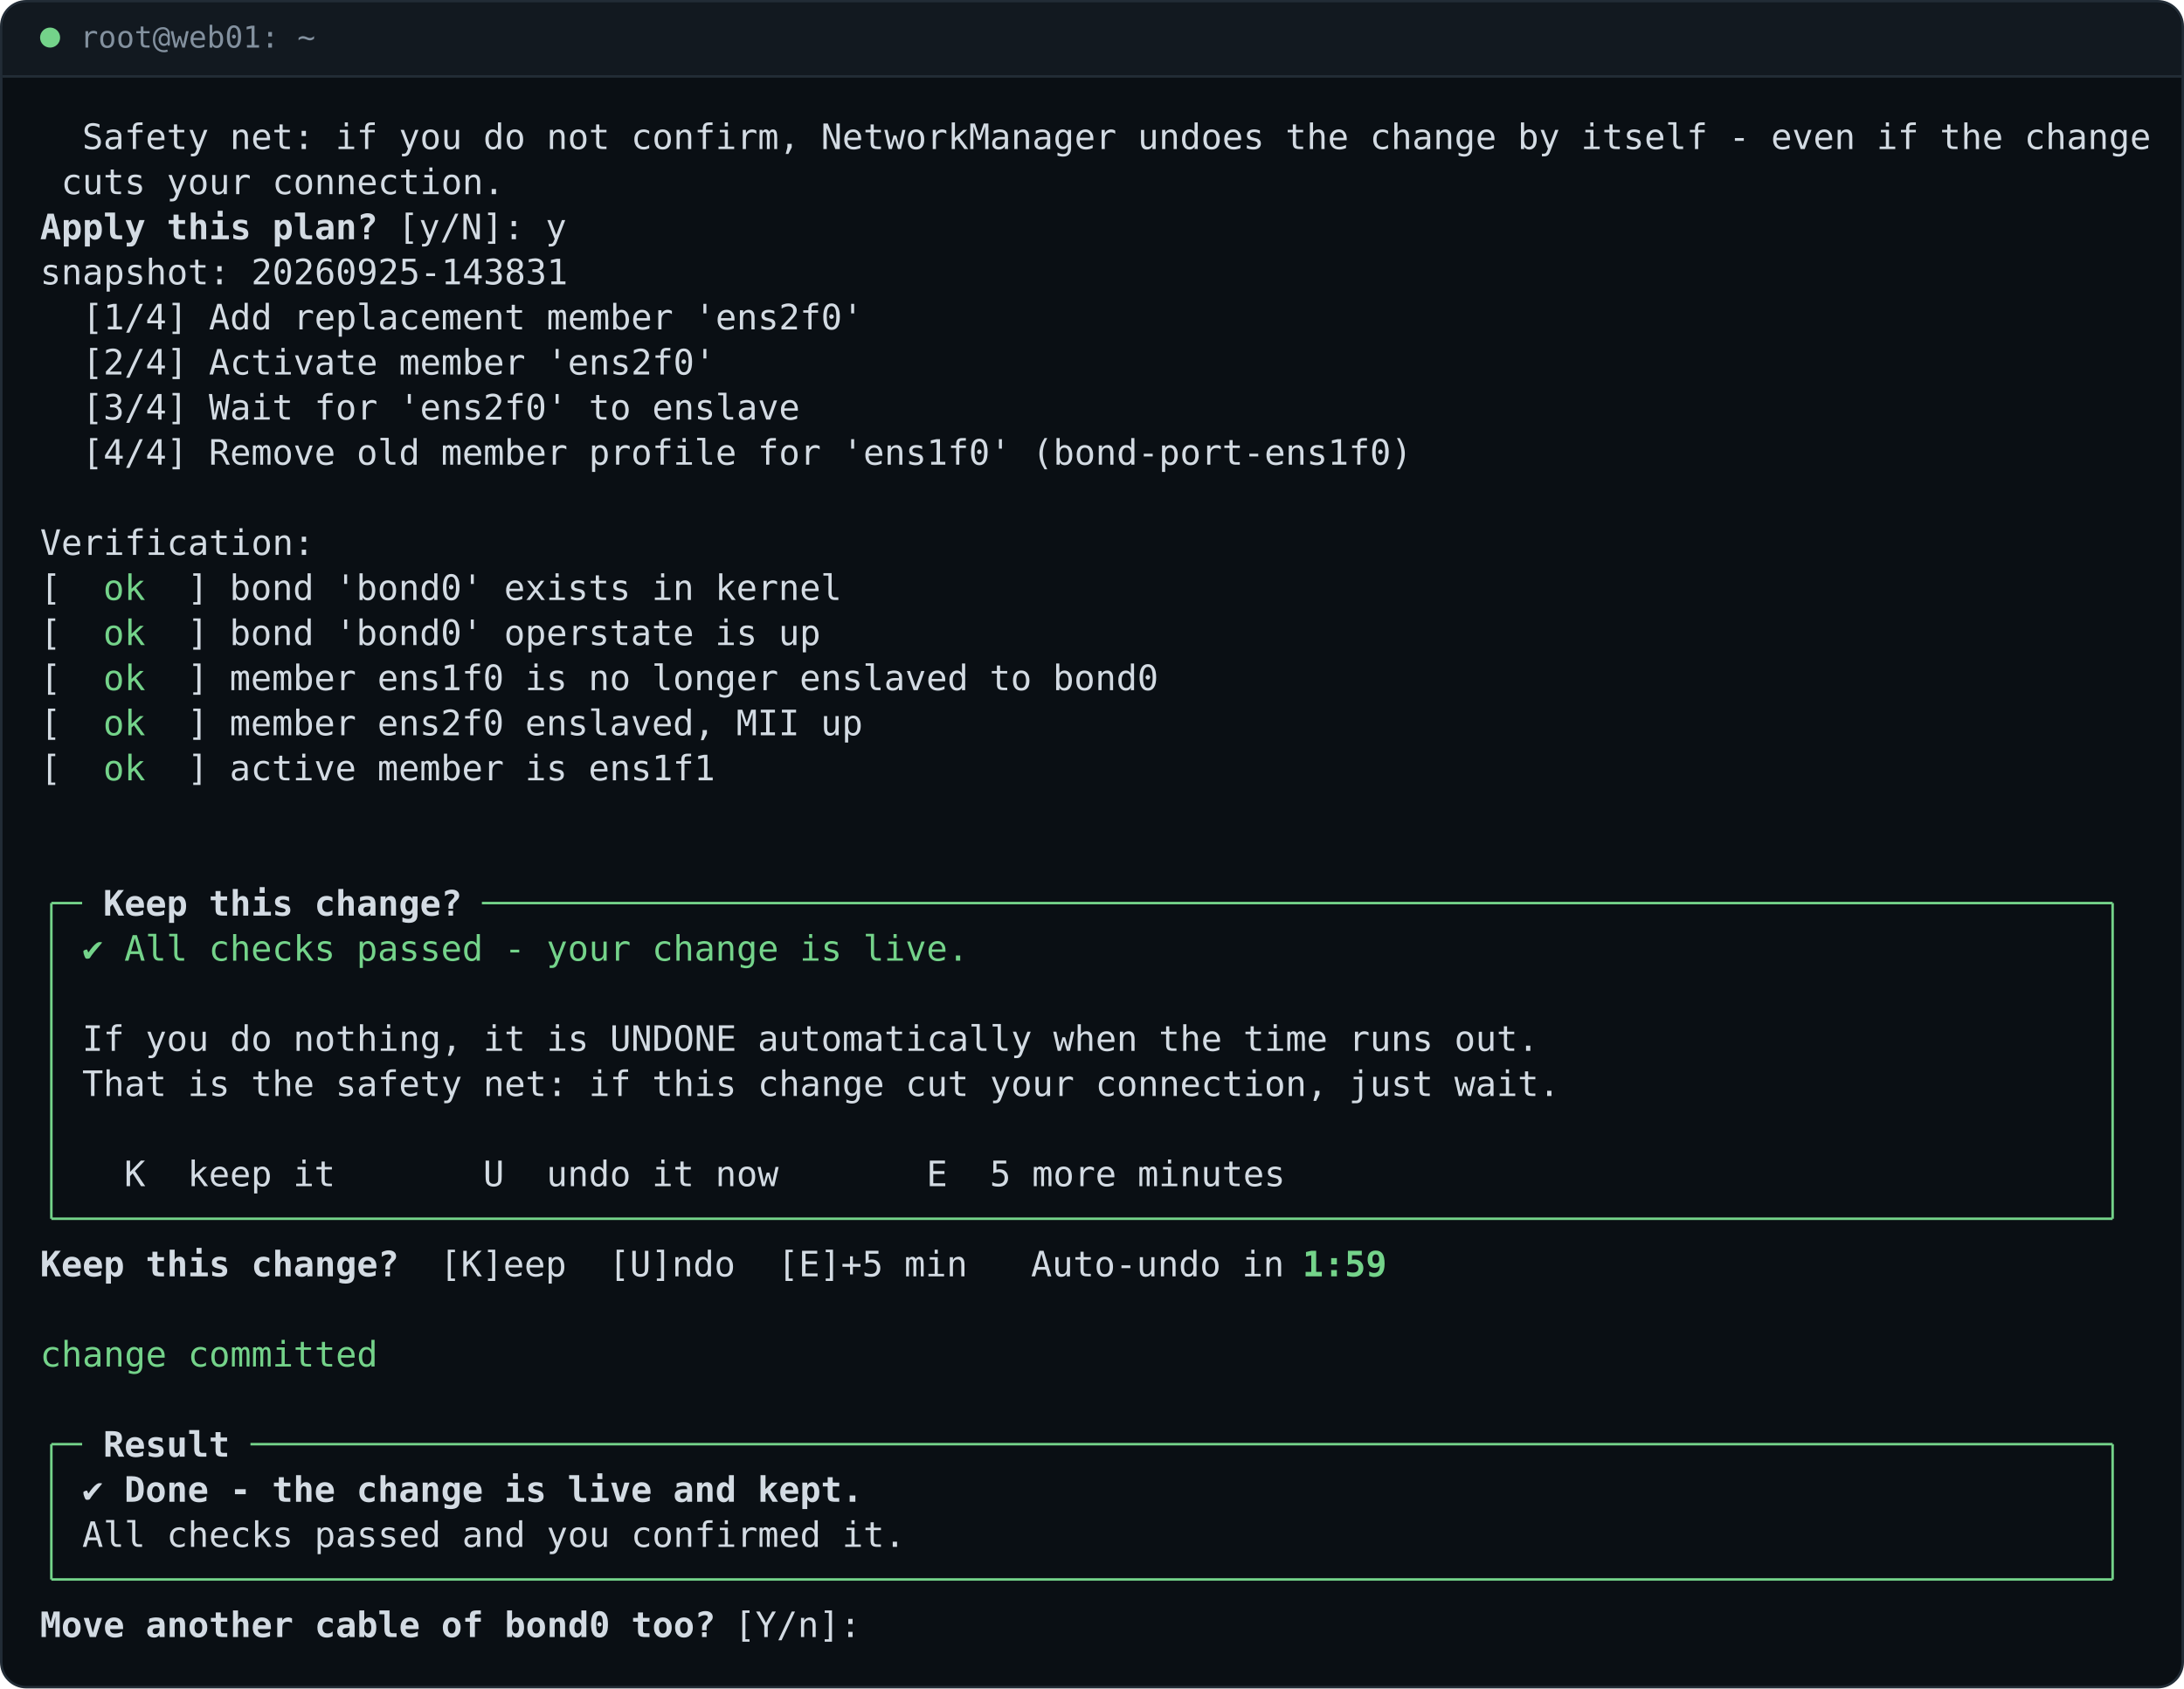
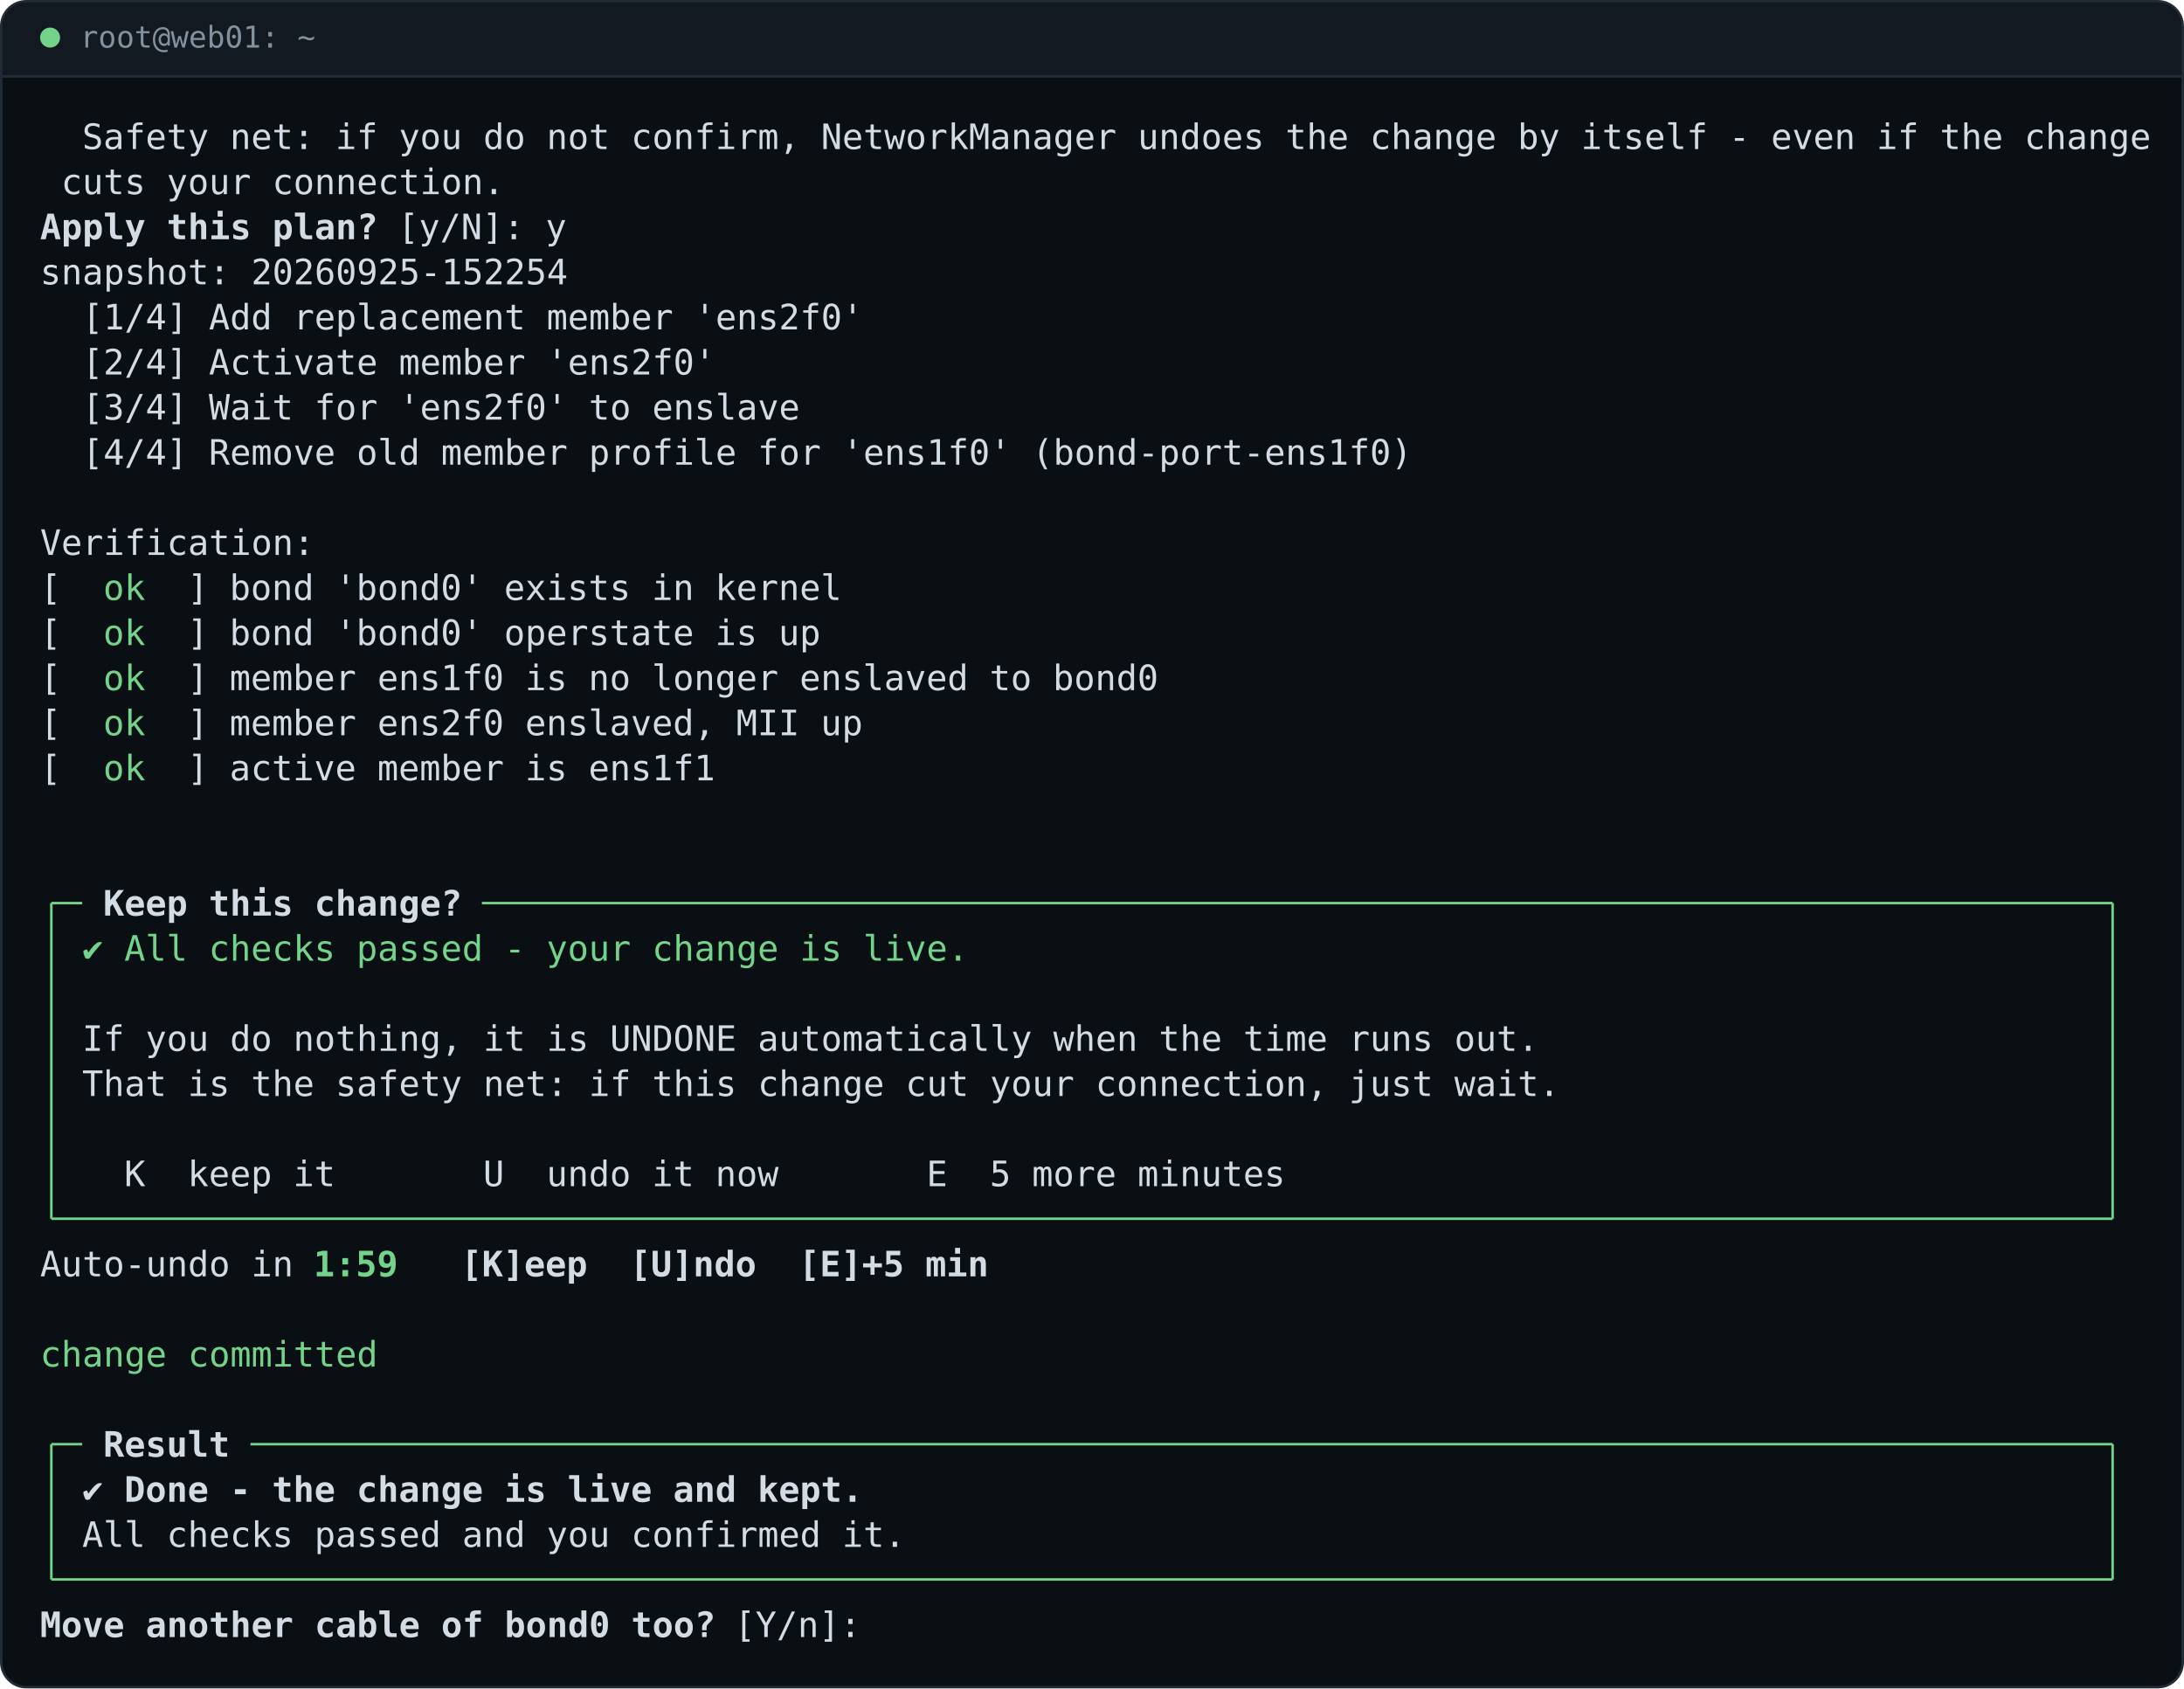
<svg xmlns="http://www.w3.org/2000/svg" viewBox="0 0 872 674" width="872" height="674" role="img" xml:space="preserve">
  <style>text{font-family:ui-monospace,SFMono-Regular,"SF Mono",Menlo,Consolas,"DejaVu Sans Mono","Liberation Mono",monospace;font-size:14px;white-space:pre}.bar{font-size:12px;fill:#83919F}</style>
  <g fill="#D3DBE3">
    <rect x=".5" y=".5" width="871" height="673" rx="10" fill="#0A0F14" stroke="#222C36" />
    <path d="M1 30 V11 A10 10 0 0 1 11 1 H861 A10 10 0 0 1 871 11 V30 Z" fill="#121920" />
    <path d="M1 30.5 H871" stroke="#222C36" />
    <circle cx="20" cy="15" r="4" fill="#74D38A" />
    <text x="32" y="19" class="bar">root@web01: ~</text>
    <path d="M20.5 360.5H32.8M192.4 360.5H843.5M20.5 486.5H843.5M20.5 576.5H32.8M100 576.5H843.5M20.5 630.5H843.5M20.5 360.5V486.5M20.5 576.5V630.5M843.5 360.5V486.5M843.5 576.5V630.5" stroke="#74D38A" stroke-width="1" fill="none" />
    <text x="32.8" y="59.5" textLength="823.2">Safety net: if you do not confirm, NetworkManager undoes the change by itself - even if the change</text>
    <text x="24.4" y="77.5" textLength="176.4">cuts your connection.</text>
    <text x="16" y="95.5" textLength="134.4" font-weight="700">Apply this plan?</text>
    <text x="158.8" y="95.5" textLength="67.2">[y/N]: y</text>
-     <text x="16" y="113.5" textLength="210">snapshot: 20260925-143831</text>
+     <text x="16" y="113.5" textLength="210">snapshot: 20260925-152254</text>
    <text x="32.8" y="131.5" textLength="310.8">[1/4] Add replacement member 'ens2f0'</text>
    <text x="32.8" y="149.5" textLength="252">[2/4] Activate member 'ens2f0'</text>
    <text x="32.8" y="167.5" textLength="285.6">[3/4] Wait for 'ens2f0' to enslave</text>
    <text x="32.8" y="185.5" textLength="529.2">[4/4] Remove old member profile for 'ens1f0' (bond-port-ens1f0)</text>
    <text x="16" y="221.5" textLength="109.2">Verification:</text>
    <text x="16" y="239.5" textLength="8.4">[</text>
    <text x="41.2" y="239.5" textLength="16.8" fill="#74D38A">ok</text>
    <text x="74.8" y="239.5" textLength="260.4">] bond 'bond0' exists in kernel</text>
    <text x="16" y="257.5" textLength="8.4">[</text>
    <text x="41.2" y="257.5" textLength="16.8" fill="#74D38A">ok</text>
    <text x="74.8" y="257.5" textLength="252">] bond 'bond0' operstate is up</text>
    <text x="16" y="275.5" textLength="8.4">[</text>
    <text x="41.2" y="275.5" textLength="16.8" fill="#74D38A">ok</text>
    <text x="74.8" y="275.5" textLength="386.4">] member ens1f0 is no longer enslaved to bond0</text>
    <text x="16" y="293.5" textLength="8.4">[</text>
    <text x="41.2" y="293.5" textLength="16.8" fill="#74D38A">ok</text>
    <text x="74.8" y="293.5" textLength="268.8">] member ens2f0 enslaved, MII up</text>
    <text x="16" y="311.5" textLength="8.4">[</text>
    <text x="41.2" y="311.5" textLength="16.8" fill="#74D38A">ok</text>
    <text x="74.8" y="311.5" textLength="210">] active member is ens1f1</text>
    <text x="41.2" y="365.5" textLength="142.8" font-weight="700">Keep this change?</text>
    <text x="37" y="383.5" text-anchor="middle" fill="#74D38A">✔︎</text>
    <text x="49.6" y="383.5" textLength="336" fill="#74D38A">All checks passed - your change is live.</text>
    <text x="32.8" y="419.5" textLength="579.6">If you do nothing, it is UNDONE automatically when the time runs out.</text>
    <text x="32.8" y="437.5" textLength="588">That is the safety net: if this change cut your connection, just wait.</text>
    <text x="49.6" y="473.5" textLength="462">K  keep it       U  undo it now       E  5 more minutes</text>
-     <text x="16" y="509.5" textLength="142.8" font-weight="700">Keep this change?</text>
-     <text x="175.6" y="509.5" textLength="336">[K]eep  [U]ndo  [E]+5 min   Auto-undo in</text>
-     <text x="520" y="509.5" textLength="33.6" fill="#74D38A" font-weight="700">1:59</text>
+     <text x="16" y="509.5" textLength="100.8">Auto-undo in</text>
+     <text x="125.2" y="509.5" textLength="33.6" fill="#74D38A" font-weight="700">1:59</text>
+     <text x="184" y="509.5" textLength="210" font-weight="700">[K]eep  [U]ndo  [E]+5 min</text>
    <text x="16" y="545.5" textLength="134.4" fill="#74D38A">change committed</text>
    <text x="41.2" y="581.5" textLength="50.4" font-weight="700">Result</text>
    <text x="37" y="599.5" text-anchor="middle" font-weight="700">✔︎</text>
    <text x="49.6" y="599.5" textLength="294" font-weight="700">Done - the change is live and kept.</text>
    <text x="32.8" y="617.5" textLength="327.6">All checks passed and you confirmed it.</text>
    <text x="16" y="653.5" textLength="268.8" font-weight="700">Move another cable of bond0 too?</text>
    <text x="293.2" y="653.5" textLength="50.4">[Y/n]:</text>
  </g>
</svg>
